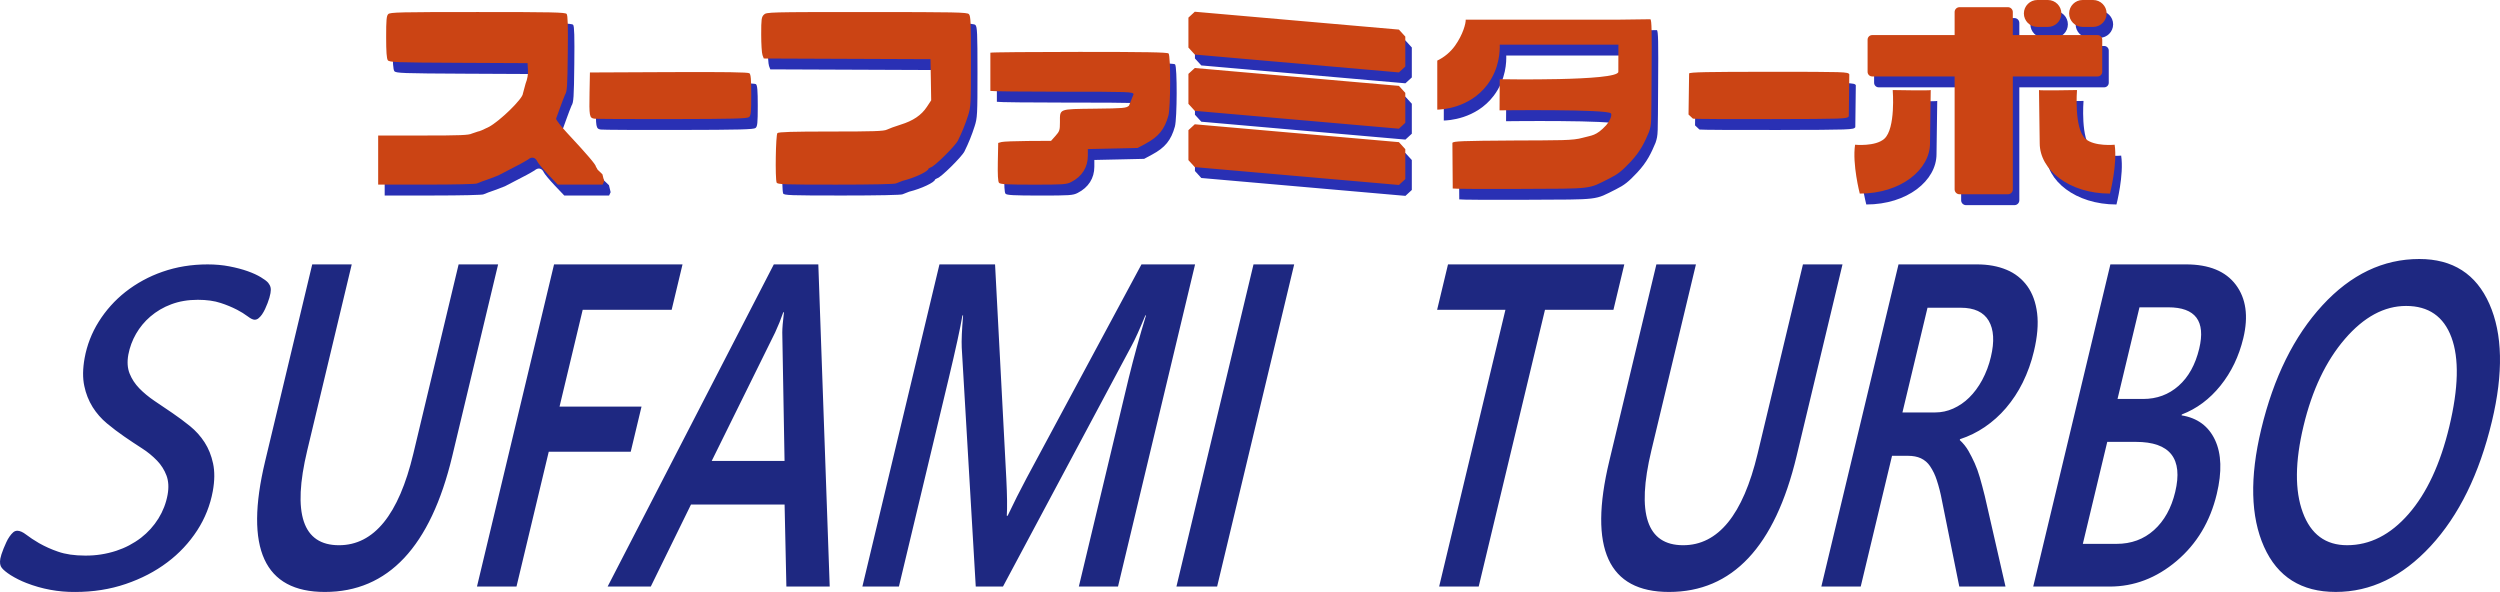
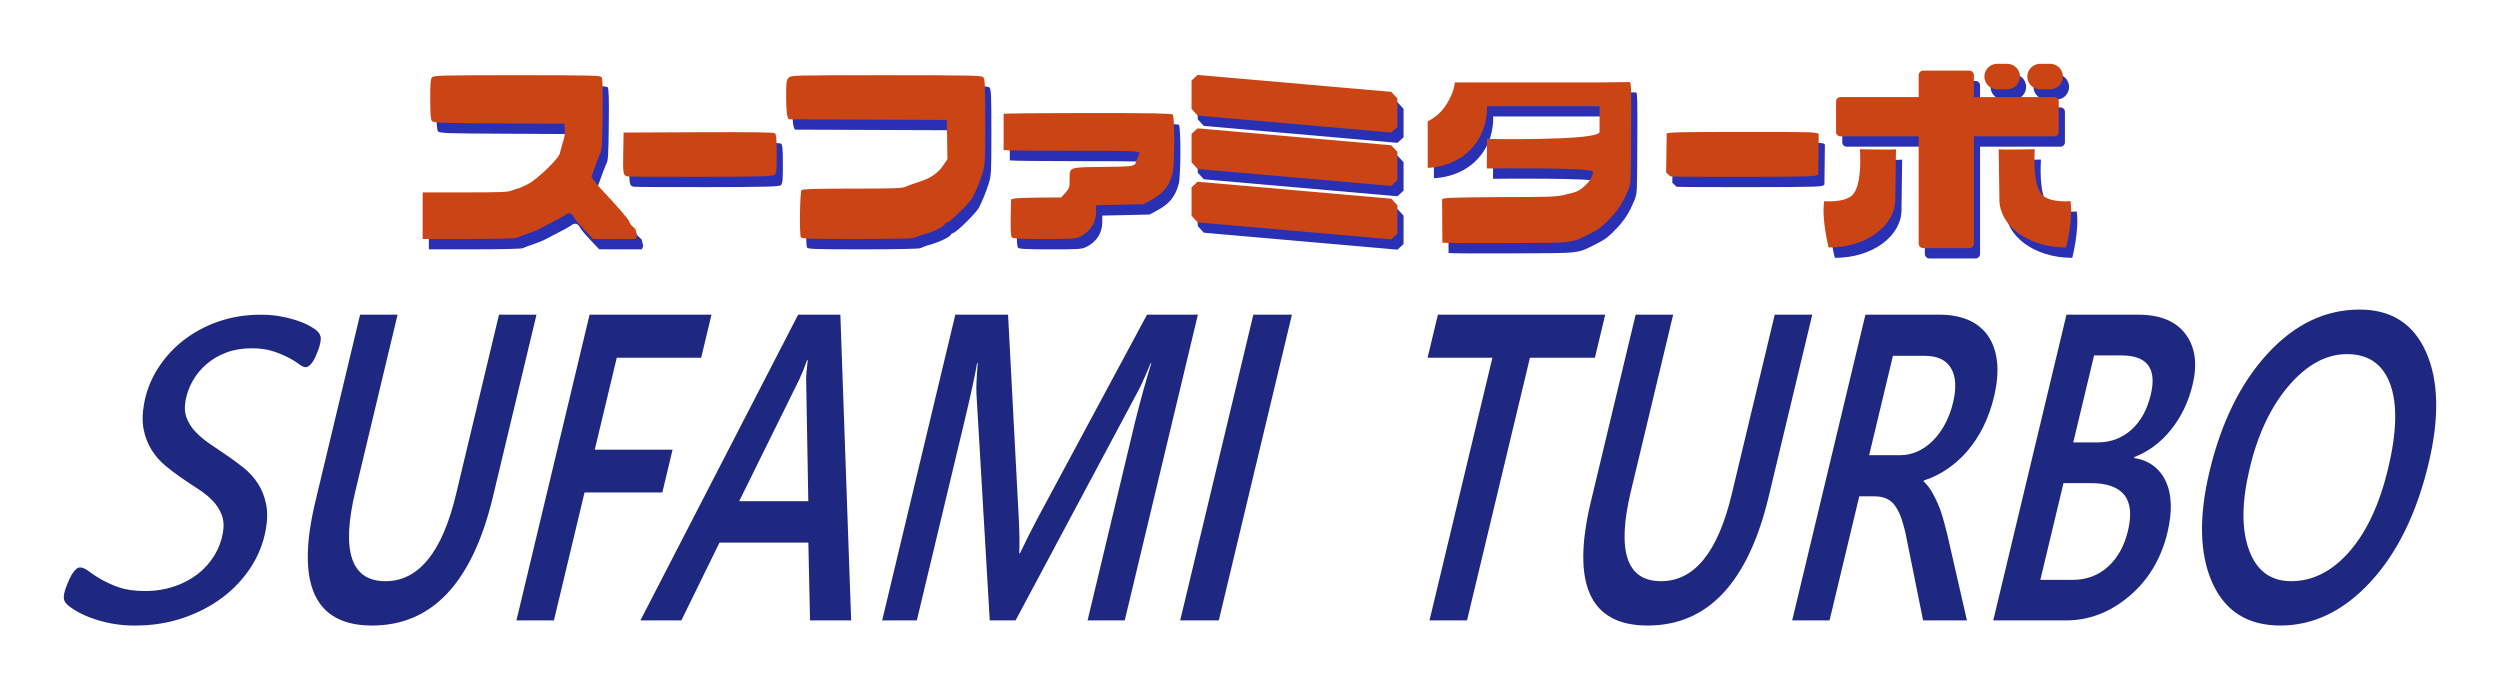
- <svg xmlns="http://www.w3.org/2000/svg" viewBox="0 0 185.956 44.032" version="1.1" id="svg28" width="185.956" height="44.032">
+ <svg xmlns="http://www.w3.org/2000/svg" viewBox="0 0 587.869 162.097" version="1.1" id="svg28" width="587.869" height="162.097">
  <defs id="defs32" />
-   <g id="g58" transform="translate(-64.79224,-6.624)">
+   <g id="g58" transform="matrix(3,0,0,3,-179.3767,-4.872)">
    <g id="g8" style="fill:#2930b4">
      <path id="path2" d="m 93.406,19.341 v -1.827 h 3.346 c 2.777,0 3.395,-0.025 3.629,-0.147 l 0.443,-0.149 c 0.087,0 0.451,-0.154 0.807,-0.339 0.812,-0.422 2.54,-2.111 2.54,-2.48 l 0.202,-0.75 c 0.135,-0.339 0.194,-0.681 0.174,-1.015 l -0.03,-0.503 -5.135,-0.025 C 94.695,12.083 94.236,12.066 94.124,11.914 94.037,11.797 94,11.281 94,10.192 c 0,-1.281 0.027,-1.581 0.155,-1.708 0.137,-0.139 0.877,-0.155 6.654,-0.155 5.529,0 6.516,0.02 6.616,0.142 0.087,0.104 0.109,0.878 0.085,2.942 -0.027,2.468 -0.052,2.832 -0.204,3.064 l -0.175,0.439 -0.247,0.671 -0.244,0.675 c 0,0.099 0.366,0.573 0.815,1.054 1.486,1.595 2.147,2.366 2.147,2.511 l 0.124,0.224 0.362,0.349 0.125,0.519 -0.114,0.247 h -3.336 l -0.708,-0.745 c -0.389,-0.411 -0.756,-0.852 -0.815,-0.98 -0.142,-0.312 -0.422,-0.371 -0.686,-0.14 l -0.317,0.187 -0.26,0.144 -1.62,0.843 -0.504,0.197 -0.715,0.257 -0.381,0.15 c -0.03,0.048 -1.688,0.087 -3.702,0.087 h -3.649 z" />
      <path id="path4" d="m 109.478,16.26 c -0.359,-0.057 -0.382,-0.187 -0.349,-1.955 l 0.028,-1.481 5.864,-0.027 c 4.25,-0.018 5.903,0.007 6,0.087 0.104,0.085 0.135,0.468 0.135,1.618 0,1.281 -0.025,1.526 -0.164,1.641 -0.134,0.112 -1.166,0.139 -5.704,0.147 -3.045,0.007 -5.66,-0.007 -5.81,-0.03 z m 81.724,0 -0.329,-0.309 0.043,-3.054 c 0.063,-0.097 1.363,-0.124 5.946,-0.124 5.699,0 5.87,0.005 5.97,0.192 l -0.038,3.123 c -0.135,0.185 -0.319,0.192 -5.753,0.204 -3.085,0.006 -5.714,-0.007 -5.839,-0.032 z m -68.157,4.752 c -0.119,-0.309 -0.067,-3.552 0.058,-3.677 0.089,-0.087 1.11,-0.119 3.991,-0.119 3.156,0 3.926,-0.025 4.153,-0.14 0.154,-0.077 0.613,-0.244 1.02,-0.371 0.933,-0.289 1.541,-0.7 1.952,-1.321 l 0.322,-0.488 -0.025,-1.531 -0.027,-1.531 -6.2,-0.025 -6.2,-0.025 -0.095,-0.252 c -0.053,-0.139 -0.097,-0.828 -0.097,-1.53 0,-1.147 0.02,-1.299 0.199,-1.476 0.194,-0.194 0.329,-0.197 7.646,-0.197 6.639,0 7.466,0.017 7.604,0.155 0.134,0.135 0.154,0.591 0.154,3.512 0,3.164 -0.012,3.395 -0.212,4.018 a 12.906,12.906 0 0 1 -0.758,1.875 c -0.209,0.416 -1.815,1.994 -2.029,1.994 l -0.16,0.092 c 0,0.204 -1.019,0.685 -1.925,0.908 l -0.489,0.192 c -0.055,0.055 -1.859,0.092 -4.458,0.092 -3.89,10e-4 -4.371,-0.016 -4.424,-0.155 z m 16.539,0.019 c -0.077,-0.092 -0.105,-0.593 -0.087,-1.551 l 0.028,-1.414 0.247,-0.068 c 0.135,-0.037 1.02,-0.072 1.965,-0.078 l 1.72,-0.01 0.329,-0.369 c 0.304,-0.341 0.331,-0.424 0.331,-1.019 0,-1.017 -0.12,-0.97 2.582,-1.004 2.176,-0.025 2.351,-0.042 2.555,-0.225 l 0.341,-0.852 c -0.057,-0.177 -0.269,-0.185 -5.278,-0.185 -2.87,0 -5.29,-0.027 -5.375,-0.06 v -2.842 c 0.085,-0.033 3.076,-0.06 6.646,-0.06 4.916,0 6.519,0.028 6.609,0.119 0.165,0.165 0.155,4.013 -0.013,4.622 -0.282,1.02 -0.73,1.57 -1.7,2.089 l -0.588,0.316 -1.852,0.042 -1.852,0.04 v 0.503 c 0,0.853 -0.438,1.543 -1.241,1.95 -0.349,0.179 -0.588,0.195 -2.817,0.195 -1.957,-0.002 -2.458,-0.029 -2.55,-0.139 z m 29.747,-8.211 -15.182,-1.329 -0.474,-0.519 V 8.744 l 0.474,-0.437 15.182,1.327 0.476,0.521 v 2.228 z m 0,4.187 -15.182,-1.33 -0.474,-0.519 v -2.229 l 0.474,-0.436 15.182,1.327 0.476,0.521 v 2.228 z m 0,4.186 -15.182,-1.329 -0.474,-0.52 v -2.229 l 0.474,-0.437 15.182,1.329 0.476,0.521 v 2.227 z M 185.766,8.894 H 174.3 c 0.015,0.274 -0.202,1.106 -0.794,1.939 a 3.495,3.495 0 0 1 -1.321,1.107 v 3.649 c 0.279,-0.006 2.382,-0.085 3.716,-1.845 0.933,-1.232 0.943,-2.565 0.929,-2.989 h 8.829 c -0.002,0.307 -0.004,0.658 -0.004,1.056 0,0.391 0,0.704 -0.002,0.962 -0.004,0.709 -8.823,0.551 -8.823,0.551 l -0.013,2.316 c 0,0 8.098,-0.099 8.291,0.231 0.101,0.173 -0.157,0.658 -0.356,0.874 -0.757,0.822 -1.092,0.748 -1.741,0.934 -0.767,0.219 -1.667,0.184 -5.18,0.205 -3.821,0.025 -4.445,0.048 -4.521,0.177 l 0.025,3.393 c 0.064,0.03 2.333,0.043 5.043,0.03 5.506,-0.023 4.981,0.038 6.616,-0.781 0.626,-0.314 0.916,-0.541 1.575,-1.241 0.76,-0.808 1.059,-1.496 1.366,-2.219 0.202,-0.623 0.165,-0.549 0.192,-4.243 0.025,-3.291 0.008,-4.068 -0.092,-4.136 z m 29.229,4.226 h 6.312 c 0.187,0 0.34,-0.153 0.34,-0.34 v -2.396 a 0.341,0.341 0 0 0 -0.34,-0.34 h -6.312 V 8.329 a 0.361,0.361 0 0 0 -0.36,-0.36 h -3.608 a 0.361,0.361 0 0 0 -0.36,0.36 v 1.715 h -6.134 a 0.341,0.341 0 0 0 -0.34,0.34 v 2.396 c 0,0.187 0.153,0.34 0.34,0.34 h 6.134 v 8.403 c 0,0.198 0.162,0.36 0.36,0.36 h 3.608 c 0.198,0 0.36,-0.162 0.36,-0.36 z" />
      <path id="path6" d="m 206.061,14.132 c 0,0 2.83,0.053 2.828,0 l -0.054,3.959 c 0,1.966 -2.172,3.743 -5.224,3.743 0,0 -0.568,-2.19 -0.35,-3.635 0,0 1.509,0.15 2.172,-0.44 0.862,-0.767 0.628,-3.627 0.628,-3.627 z m 13.709,0 c 0,0 -2.83,0.053 -2.828,0 l 0.054,3.959 c 0,1.966 2.172,3.743 5.224,3.743 0,0 0.568,-2.19 0.35,-3.635 0,0 -1.509,0.15 -2.172,-0.44 -0.862,-0.767 -0.628,-3.627 -0.628,-3.627 z m -2.165,-4.696 h -0.787 a 1.004,1.004 0 0 1 -1.001,-1.001 c 0,-0.551 0.451,-1.001 1.001,-1.001 h 0.787 c 0.551,0 1.001,0.451 1.001,1.001 0.001,0.55 -0.45,1.001 -1.001,1.001 z m 3.366,0 h -0.787 a 1.004,1.004 0 0 1 -1.001,-1.001 c 0,-0.551 0.451,-1.001 1.001,-1.001 h 0.787 c 0.551,0 1.001,0.451 1.001,1.001 0.001,0.55 -0.45,1.001 -1.001,1.001 z" />
    </g>
    <g id="g16" style="fill:#cb4414">
      <path id="path10" d="m 92.921,18.531 v -1.827 h 3.346 c 2.777,0 3.395,-0.025 3.629,-0.147 l 0.443,-0.149 c 0.087,0 0.451,-0.154 0.807,-0.339 0.812,-0.422 2.54,-2.111 2.54,-2.48 l 0.202,-0.75 c 0.135,-0.339 0.194,-0.681 0.174,-1.015 l -0.03,-0.503 -5.135,-0.025 c -4.687,-0.023 -5.146,-0.04 -5.258,-0.192 -0.087,-0.117 -0.124,-0.633 -0.124,-1.722 0,-1.281 0.027,-1.581 0.155,-1.708 0.137,-0.139 0.877,-0.155 6.654,-0.155 5.529,0 6.516,0.02 6.616,0.142 0.087,0.104 0.109,0.878 0.085,2.942 -0.027,2.468 -0.052,2.832 -0.204,3.064 l -0.175,0.439 -0.247,0.671 -0.244,0.675 c 0,0.099 0.366,0.573 0.815,1.054 1.486,1.595 2.147,2.366 2.147,2.511 l 0.124,0.224 0.362,0.349 0.125,0.519 -0.114,0.247 h -3.336 l -0.708,-0.745 c -0.389,-0.411 -0.756,-0.852 -0.815,-0.98 -0.142,-0.312 -0.422,-0.371 -0.686,-0.14 l -0.317,0.187 -0.26,0.144 -1.62,0.843 -0.504,0.197 -0.715,0.257 -0.381,0.15 c -0.03,0.048 -1.688,0.087 -3.702,0.087 h -3.649 z" />
      <path id="path12" d="m 108.993,15.451 c -0.359,-0.057 -0.382,-0.187 -0.349,-1.955 l 0.028,-1.481 5.865,-0.027 c 4.25,-0.018 5.903,0.007 6,0.087 0.104,0.085 0.135,0.468 0.135,1.618 0,1.281 -0.025,1.526 -0.164,1.641 -0.134,0.112 -1.166,0.139 -5.704,0.147 -3.045,0.006 -5.66,-0.007 -5.811,-0.03 z m 81.725,0 -0.329,-0.309 0.043,-3.054 c 0.063,-0.097 1.363,-0.124 5.946,-0.124 5.699,0 5.87,0.005 5.97,0.192 l -0.038,3.123 c -0.135,0.185 -0.319,0.192 -5.753,0.204 -3.086,0.006 -5.714,-0.007 -5.839,-0.032 z m -68.158,4.752 c -0.119,-0.309 -0.067,-3.552 0.058,-3.677 0.089,-0.087 1.11,-0.119 3.991,-0.119 3.156,0 3.926,-0.025 4.153,-0.14 0.154,-0.077 0.613,-0.244 1.02,-0.371 0.933,-0.289 1.541,-0.7 1.952,-1.321 l 0.322,-0.488 -0.025,-1.531 -0.027,-1.531 -6.2,-0.025 -6.2,-0.025 -0.095,-0.252 c -0.053,-0.139 -0.097,-0.828 -0.097,-1.53 0,-1.147 0.02,-1.299 0.199,-1.476 0.194,-0.194 0.329,-0.197 7.646,-0.197 6.639,0 7.466,0.017 7.604,0.155 0.134,0.135 0.154,0.591 0.154,3.512 0,3.164 -0.012,3.395 -0.212,4.018 a 12.906,12.906 0 0 1 -0.758,1.875 c -0.209,0.416 -1.815,1.994 -2.029,1.994 l -0.16,0.092 c 0,0.204 -1.019,0.685 -1.925,0.908 l -0.489,0.192 c -0.055,0.055 -1.859,0.092 -4.458,0.092 -3.89,0 -4.37,-0.016 -4.424,-0.155 z m 16.54,0.018 c -0.077,-0.092 -0.105,-0.593 -0.087,-1.551 l 0.028,-1.414 0.247,-0.068 c 0.135,-0.037 1.02,-0.072 1.965,-0.078 l 1.72,-0.01 0.329,-0.369 c 0.304,-0.341 0.331,-0.424 0.331,-1.019 0,-1.017 -0.12,-0.97 2.582,-1.004 2.176,-0.025 2.351,-0.042 2.555,-0.225 l 0.341,-0.852 c -0.057,-0.177 -0.269,-0.185 -5.278,-0.185 -2.87,0 -5.29,-0.027 -5.375,-0.06 v -2.842 c 0.085,-0.033 3.076,-0.06 6.646,-0.06 4.916,0 6.519,0.028 6.609,0.119 0.165,0.165 0.155,4.013 -0.013,4.622 -0.282,1.02 -0.73,1.57 -1.7,2.089 l -0.588,0.316 -1.852,0.042 -1.852,0.04 v 0.503 c 0,0.853 -0.438,1.543 -1.241,1.95 -0.349,0.179 -0.588,0.195 -2.817,0.195 -1.957,-0.002 -2.458,-0.029 -2.55,-0.139 z m 29.747,-8.21 -15.183,-1.33 -0.474,-0.519 V 7.935 l 0.474,-0.438 15.183,1.328 0.475,0.521 v 2.227 z m 0,4.186 -15.183,-1.329 -0.474,-0.52 v -2.229 l 0.474,-0.436 15.183,1.328 0.475,0.521 v 2.227 z m 0,4.186 -15.183,-1.329 -0.474,-0.519 v -2.23 l 0.474,-0.437 15.183,1.329 0.475,0.521 v 2.228 z M 185.281,8.085 h -11.466 c 0.015,0.274 -0.202,1.106 -0.794,1.939 a 3.495,3.495 0 0 1 -1.321,1.107 v 3.649 c 0.279,-0.006 2.382,-0.085 3.716,-1.845 0.933,-1.232 0.943,-2.565 0.929,-2.989 h 8.829 c -0.002,0.307 -0.004,0.658 -0.004,1.056 0,0.391 0,0.704 -0.002,0.962 -0.004,0.709 -8.823,0.551 -8.823,0.551 l -0.013,2.316 c 0,0 8.098,-0.099 8.291,0.231 0.101,0.173 -0.157,0.658 -0.356,0.874 -0.757,0.822 -1.092,0.748 -1.741,0.934 -0.767,0.219 -1.667,0.184 -5.18,0.205 -3.821,0.025 -4.445,0.048 -4.521,0.177 l 0.025,3.393 c 0.064,0.03 2.333,0.043 5.043,0.03 5.506,-0.023 4.981,0.038 6.616,-0.781 0.626,-0.314 0.916,-0.541 1.575,-1.241 0.76,-0.808 1.059,-1.496 1.366,-2.219 0.202,-0.623 0.165,-0.549 0.192,-4.243 0.025,-3.291 0.008,-4.068 -0.092,-4.136 z m 29.229,4.225 h 6.312 c 0.187,0 0.34,-0.153 0.34,-0.34 V 9.574 a 0.341,0.341 0 0 0 -0.34,-0.34 H 214.51 V 7.519 a 0.361,0.361 0 0 0 -0.36,-0.36 h -3.608 a 0.361,0.361 0 0 0 -0.36,0.36 v 1.715 h -6.134 a 0.341,0.341 0 0 0 -0.34,0.34 v 2.396 c 0,0.187 0.153,0.34 0.34,0.34 h 6.134 v 8.403 c 0,0.198 0.162,0.36 0.36,0.36 h 3.608 c 0.198,0 0.36,-0.162 0.36,-0.36 z" />
      <path id="path14" d="m 205.577,13.322 c 0,0 2.83,0.053 2.828,0 l -0.054,3.959 c 0,1.966 -2.172,3.743 -5.224,3.743 0,0 -0.568,-2.19 -0.35,-3.635 0,0 1.509,0.15 2.172,-0.44 0.862,-0.766 0.628,-3.627 0.628,-3.627 z m 13.708,0 c 0,0 -2.83,0.053 -2.828,0 l 0.054,3.959 c 0,1.966 2.172,3.743 5.224,3.743 0,0 0.568,-2.19 0.35,-3.635 0,0 -1.509,0.15 -2.172,-0.44 -0.862,-0.766 -0.628,-3.627 -0.628,-3.627 z m -2.164,-4.696 h -0.787 a 1.004,1.004 0 0 1 -1.001,-1.001 c 0,-0.551 0.451,-1.001 1.001,-1.001 h 0.787 c 0.551,0 1.001,0.451 1.001,1.001 0,0.551 -0.45,1.001 -1.001,1.001 z m 3.366,0 H 219.7 a 1.004,1.004 0 0 1 -1.001,-1.001 c 0,-0.551 0.451,-1.001 1.001,-1.001 h 0.787 c 0.551,0 1.001,0.451 1.001,1.001 0,0.551 -0.45,1.001 -1.001,1.001 z" />
    </g>
    <g id="g20">
      <path id="path18" d="m 98.43,40.561 c -1.61,6.729 -4.768,10.094 -9.476,10.094 -4.51,0 -5.992,-3.237 -4.444,-9.709 L 88.016,26.29 h 2.939 l -3.31,13.837 c -1.125,4.701 -0.338,7.052 2.362,7.052 2.6,0 4.443,-2.267 5.528,-6.801 l 3.37,-14.087 h 2.938 z m 16.322,-10.895 h -6.617 l -1.723,7.202 h 6.098 l -0.803,3.358 h -6.098 l -2.399,10.027 h -2.939 l 5.733,-23.963 h 9.556 z m 11.756,20.587 h -3.223 l -0.133,-6.099 h -6.963 l -2.99,6.099 h -3.21 L 122.351,26.29 h 3.31 z m -3.359,-9.342 -0.169,-9.558 c 0,-0.311 0.042,-0.813 0.125,-1.503 h -0.05 a 15.595,15.595 0 0 1 -0.606,1.503 l -4.719,9.558 z m 24.803,9.342 h -2.913 l 3.71,-15.508 a 86.02,86.02 0 0 1 1.287,-4.662 h -0.049 c -0.432,1.047 -0.771,1.799 -1.022,2.256 l -9.569,17.914 h -2.025 l -1.043,-17.78 c -0.023,-0.524 0.011,-1.32 0.102,-2.389 h -0.049 c -0.163,0.958 -0.505,2.523 -1.024,4.696 l -3.702,15.474 h -2.717 l 5.733,-23.963 h 4.136 l 0.838,15.959 c 0.061,1.225 0.073,2.139 0.035,2.74 h 0.062 a 66.386,66.386 0 0 1 1.412,-2.807 l 8.543,-15.892 h 3.988 z m 7.372,0 h -3.026 l 5.733,-23.963 h 3.026 z m 29.48,-20.587 h -5.092 l -4.931,20.587 h -2.942 l 4.931,-20.587 h -5.081 l 0.809,-3.376 h 13.114 z m 13.62,10.895 c -1.612,6.729 -4.774,10.094 -9.488,10.094 -4.517,0 -5.998,-3.237 -4.448,-9.709 l 3.51,-14.656 h 2.942 l -3.314,13.837 c -1.126,4.701 -0.337,7.052 2.364,7.052 2.605,0 4.45,-2.267 5.536,-6.801 L 198.9,26.291 h 2.942 z m 15.542,9.692 h -3.437 l -1.294,-6.417 a 11.3,11.3 0 0 0 -0.386,-1.513 4.08,4.08 0 0 0 -0.496,-1.027 1.676,1.676 0 0 0 -0.681,-0.584 c -0.267,-0.123 -0.587,-0.184 -0.959,-0.184 h -1.187 l -2.329,9.725 h -2.929 l 5.74,-23.963 h 5.835 c 0.832,0 1.566,0.134 2.202,0.401 a 3.564,3.564 0 0 1 1.54,1.211 c 0.389,0.541 0.635,1.214 0.734,2.022 0.099,0.808 0.019,1.753 -0.24,2.832 a 10.904,10.904 0 0 1 -0.836,2.332 9.163,9.163 0 0 1 -1.244,1.888 7.997,7.997 0 0 1 -1.575,1.412 7.245,7.245 0 0 1 -1.842,0.903 l -0.016,0.067 c 0.263,0.245 0.478,0.515 0.648,0.81 0.167,0.295 0.32,0.599 0.461,0.911 0.141,0.311 0.267,0.665 0.383,1.061 0.114,0.396 0.238,0.855 0.368,1.379 z m -5.801,-20.738 -1.865,7.787 h 2.449 c 0.453,0 0.894,-0.095 1.322,-0.285 a 4.04,4.04 0 0 0 1.193,-0.818 c 0.365,-0.357 0.687,-0.791 0.966,-1.304 a 6.99,6.99 0 0 0 0.648,-1.721 c 0.275,-1.147 0.22,-2.044 -0.16,-2.691 -0.38,-0.646 -1.074,-0.969 -2.079,-0.969 h -2.474 z m 7.863,20.738 5.74,-23.963 h 5.624 c 1.715,0 2.95,0.508 3.71,1.521 0.758,1.014 0.943,2.334 0.554,3.96 -0.326,1.36 -0.895,2.54 -1.703,3.543 -0.808,1.003 -1.767,1.716 -2.873,2.139 l -0.016,0.067 c 1.175,0.19 2.002,0.8 2.487,1.83 0.482,1.031 0.525,2.37 0.13,4.019 -0.491,2.05 -1.486,3.709 -2.985,4.98 -1.499,1.27 -3.16,1.905 -4.98,1.905 h -5.688 z m 7.904,-20.771 -1.633,6.818 h 1.905 c 1.022,0 1.9,-0.326 2.637,-0.977 0.737,-0.652 1.248,-1.573 1.534,-2.765 0.491,-2.05 -0.277,-3.075 -2.303,-3.075 h -2.14 z m -2.397,10.009 -1.817,7.587 h 2.509 c 1.097,0 2.025,-0.342 2.787,-1.027 0.762,-0.685 1.287,-1.63 1.575,-2.832 0.595,-2.484 -0.38,-3.727 -2.927,-3.727 h -2.127 z m 16.995,11.163 c -2.555,0 -4.332,-1.12 -5.334,-3.359 -0.999,-2.239 -1.07,-5.153 -0.211,-8.739 0.923,-3.854 2.443,-6.93 4.558,-9.225 2.115,-2.295 4.516,-3.442 7.203,-3.442 2.488,0 4.227,1.114 5.212,3.342 0.987,2.228 1.05,5.141 0.188,8.739 -0.937,3.911 -2.456,7.002 -4.557,9.275 -2.103,2.273 -4.456,3.409 -7.059,3.409 z m 5.231,-21.273 c -1.623,0 -3.14,0.819 -4.55,2.456 -1.41,1.638 -2.436,3.794 -3.076,6.468 -0.638,2.662 -0.656,4.807 -0.057,6.433 0.598,1.627 1.699,2.44 3.297,2.44 1.697,0 3.221,-0.774 4.574,-2.323 1.351,-1.548 2.361,-3.715 3.028,-6.5 0.686,-2.863 0.739,-5.074 0.16,-6.635 -0.577,-1.559 -1.703,-2.339 -3.376,-2.339 z M 84.911,28.43 c -0.018,0.097 -0.045,0.21 -0.079,0.338 a 4.274,4.274 0 0 1 -0.137,0.403 c -0.056,0.14 -0.117,0.287 -0.186,0.439 a 2.823,2.823 0 0 1 -0.227,0.402 1.386,1.386 0 0 1 -0.259,0.284 0.446,0.446 0 0 1 -0.28,0.11 c -0.134,0 -0.301,-0.079 -0.507,-0.237 a 5.832,5.832 0 0 0 -0.809,-0.504 8.097,8.097 0 0 0 -1.215,-0.503 c -0.475,-0.158 -1.043,-0.238 -1.703,-0.238 -0.734,0 -1.396,0.113 -1.988,0.338 a 5.109,5.109 0 0 0 -1.554,0.915 4.942,4.942 0 0 0 -1.629,2.826 c -0.097,0.537 -0.065,1.006 0.096,1.409 0.162,0.403 0.4,0.768 0.719,1.097 0.319,0.328 0.694,0.64 1.127,0.933 0.434,0.292 0.876,0.592 1.325,0.896 0.448,0.306 0.888,0.632 1.318,0.979 0.427,0.348 0.791,0.75 1.086,1.208 0.296,0.457 0.505,0.982 0.632,1.573 0.127,0.592 0.122,1.278 -0.02,2.058 a 7.983,7.983 0 0 1 -1.159,2.918 9.238,9.238 0 0 1 -2.225,2.378 c -0.896,0.677 -1.928,1.213 -3.091,1.609 -1.164,0.397 -2.42,0.595 -3.764,0.595 a 9.744,9.744 0 0 1 -3.626,-0.667 7.06,7.06 0 0 1 -1.173,-0.585 c -0.311,-0.202 -0.531,-0.381 -0.657,-0.54 -0.129,-0.159 -0.164,-0.391 -0.108,-0.696 0.013,-0.073 0.041,-0.176 0.082,-0.31 0.042,-0.135 0.097,-0.281 0.161,-0.44 0.066,-0.158 0.131,-0.314 0.203,-0.466 0.069,-0.153 0.15,-0.292 0.239,-0.42 0.089,-0.128 0.18,-0.232 0.27,-0.311 a 0.46,0.46 0 0 1 0.302,-0.119 c 0.193,0 0.414,0.097 0.667,0.292 0.252,0.195 0.573,0.406 0.957,0.632 a 8.31,8.31 0 0 0 1.408,0.631 c 0.553,0.195 1.225,0.293 2.018,0.293 a 7.18,7.18 0 0 0 2.316,-0.357 6.198,6.198 0 0 0 1.843,-0.969 5.45,5.45 0 0 0 1.295,-1.436 5.05,5.05 0 0 0 0.678,-1.757 c 0.1,-0.549 0.072,-1.027 -0.081,-1.436 a 3.24,3.24 0 0 0 -0.7,-1.107 6.168,6.168 0 0 0 -1.121,-0.915 c -0.436,-0.28 -0.876,-0.572 -1.319,-0.878 -0.441,-0.304 -0.873,-0.63 -1.29,-0.978 a 5.136,5.136 0 0 1 -1.06,-1.208 4.797,4.797 0 0 1 -0.623,-1.573 c -0.128,-0.591 -0.12,-1.284 0.023,-2.076 a 7.637,7.637 0 0 1 1.05,-2.707 8.68,8.68 0 0 1 1.986,-2.214 9.49,9.49 0 0 1 2.757,-1.5 c 1.039,-0.365 2.158,-0.548 3.36,-0.548 0.576,0 1.117,0.049 1.62,0.147 0.506,0.097 0.955,0.216 1.35,0.356 0.395,0.14 0.727,0.293 0.996,0.457 0.27,0.165 0.451,0.302 0.539,0.412 0.088,0.11 0.146,0.222 0.173,0.339 0.027,0.114 0.025,0.257 -0.006,0.428 z" style="fill:#1e2881" />
    </g>
  </g>
</svg>
